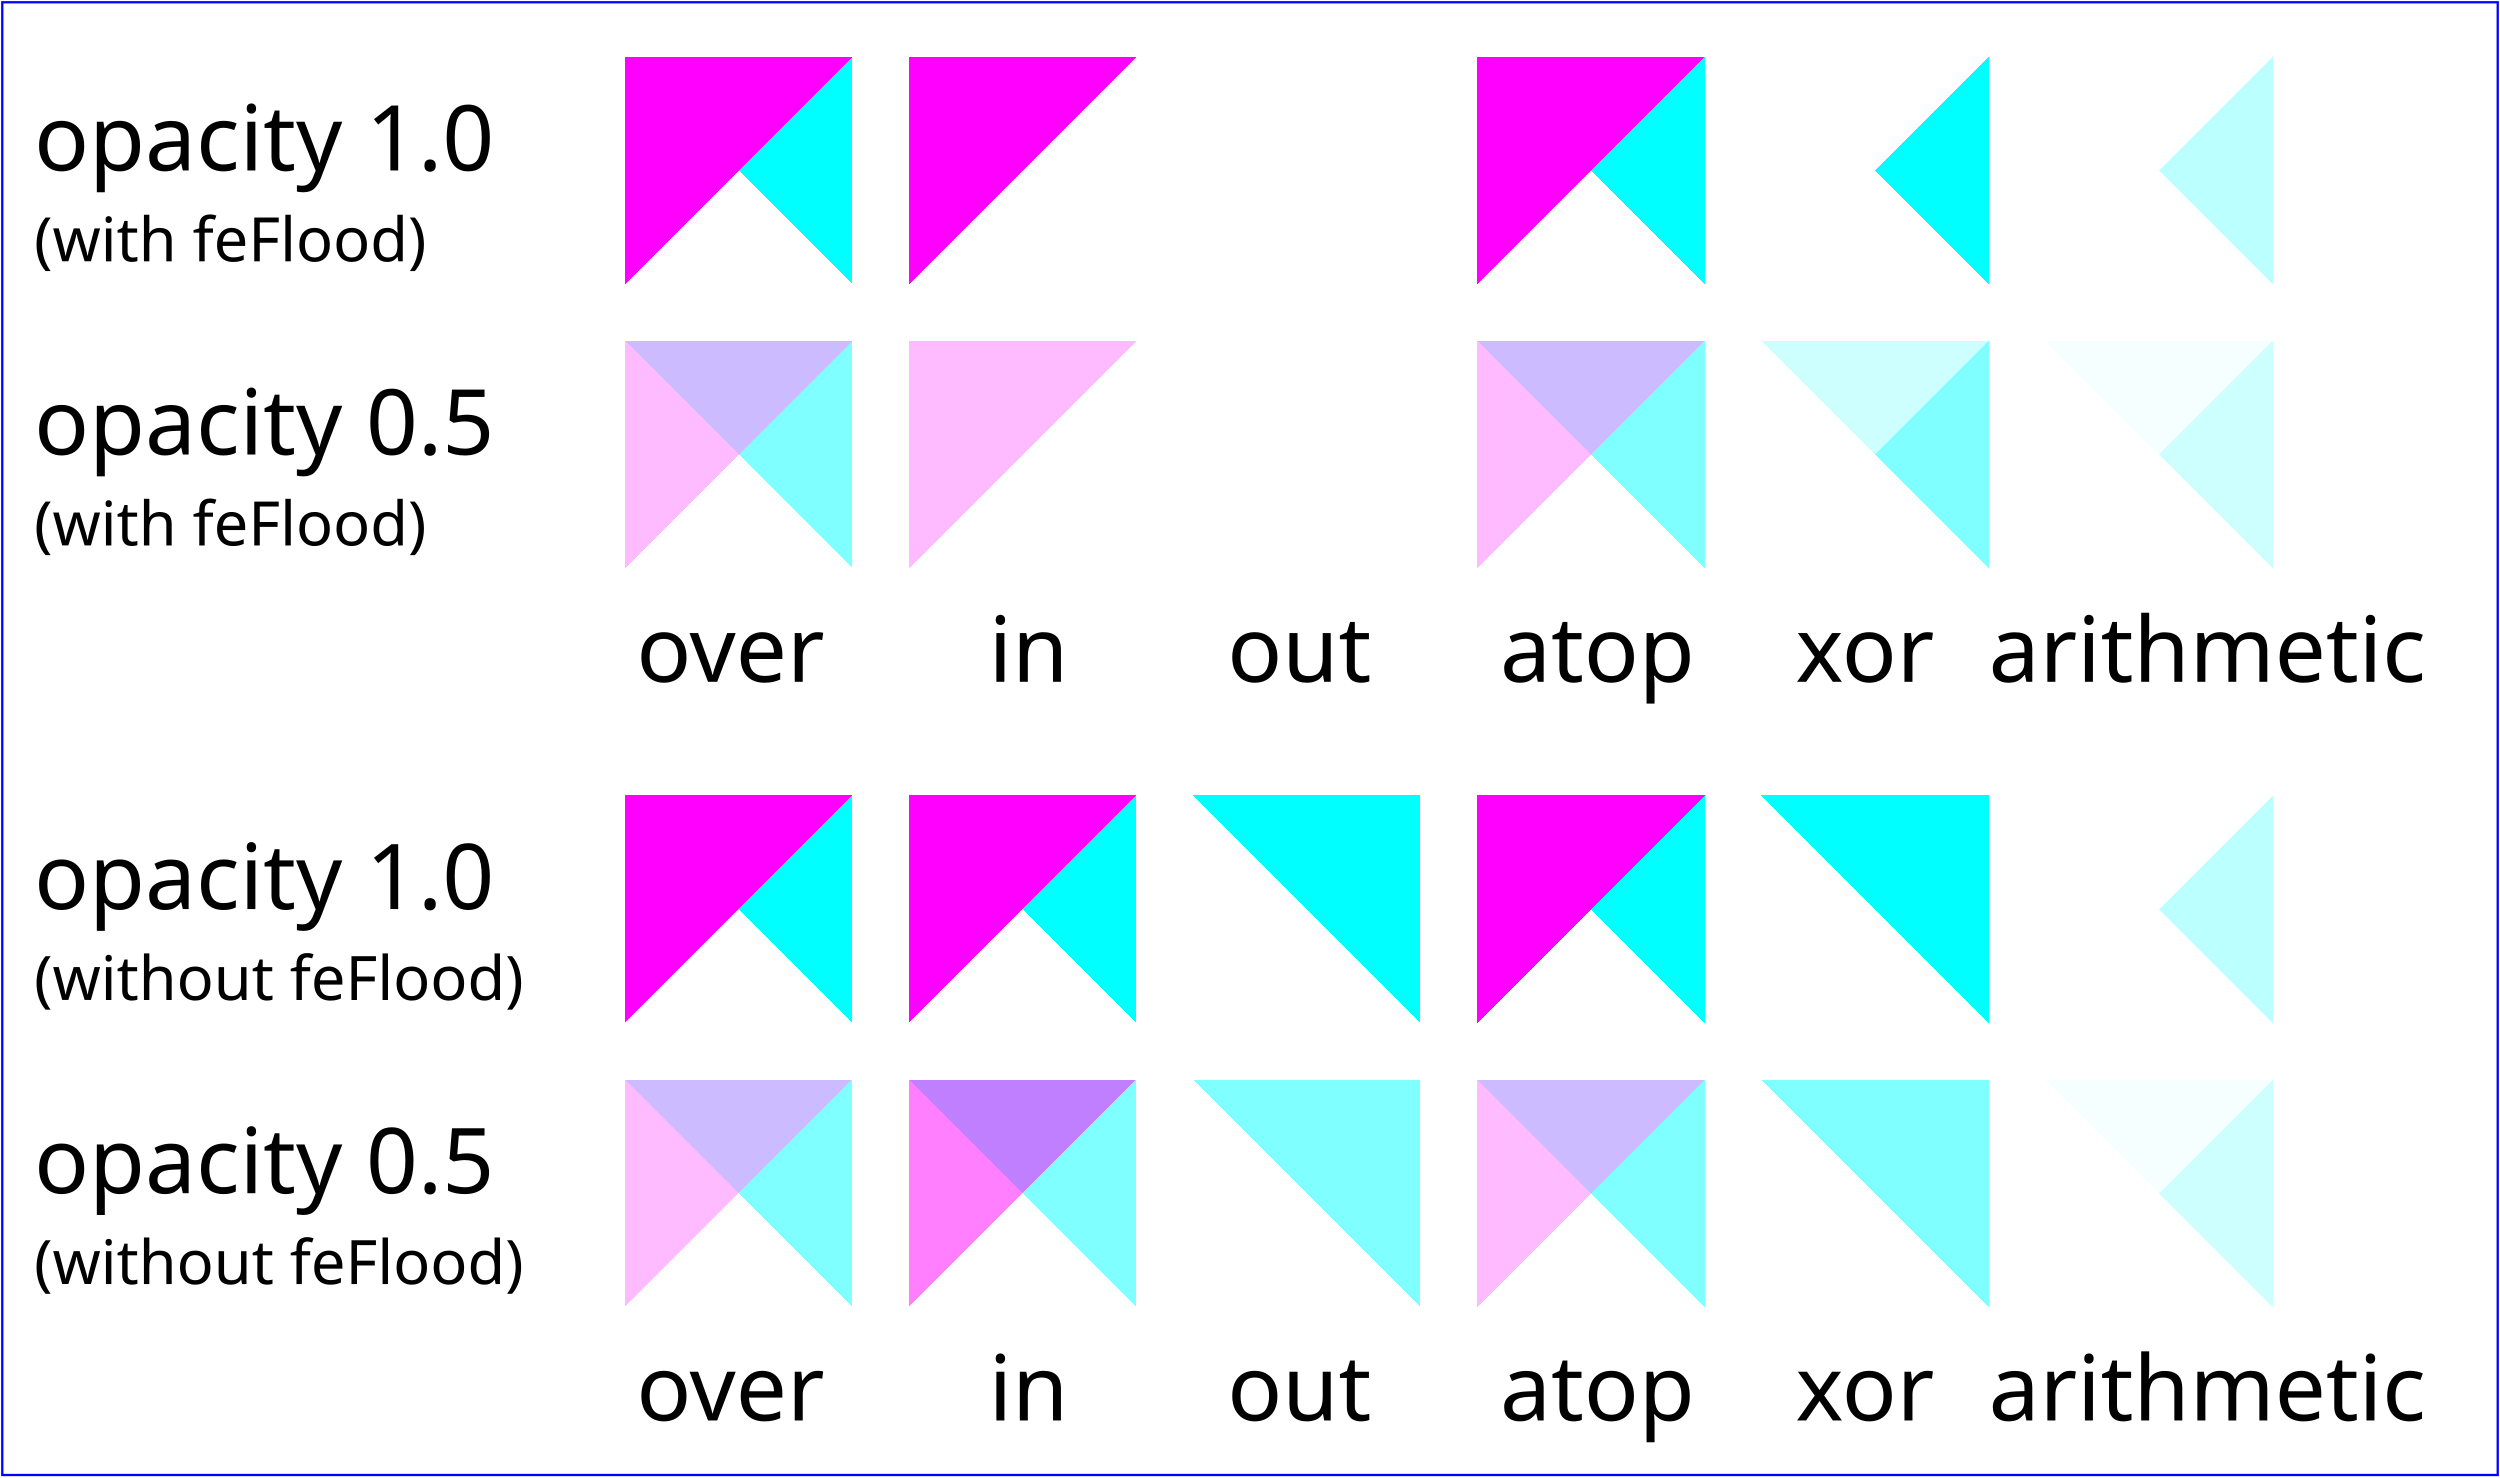
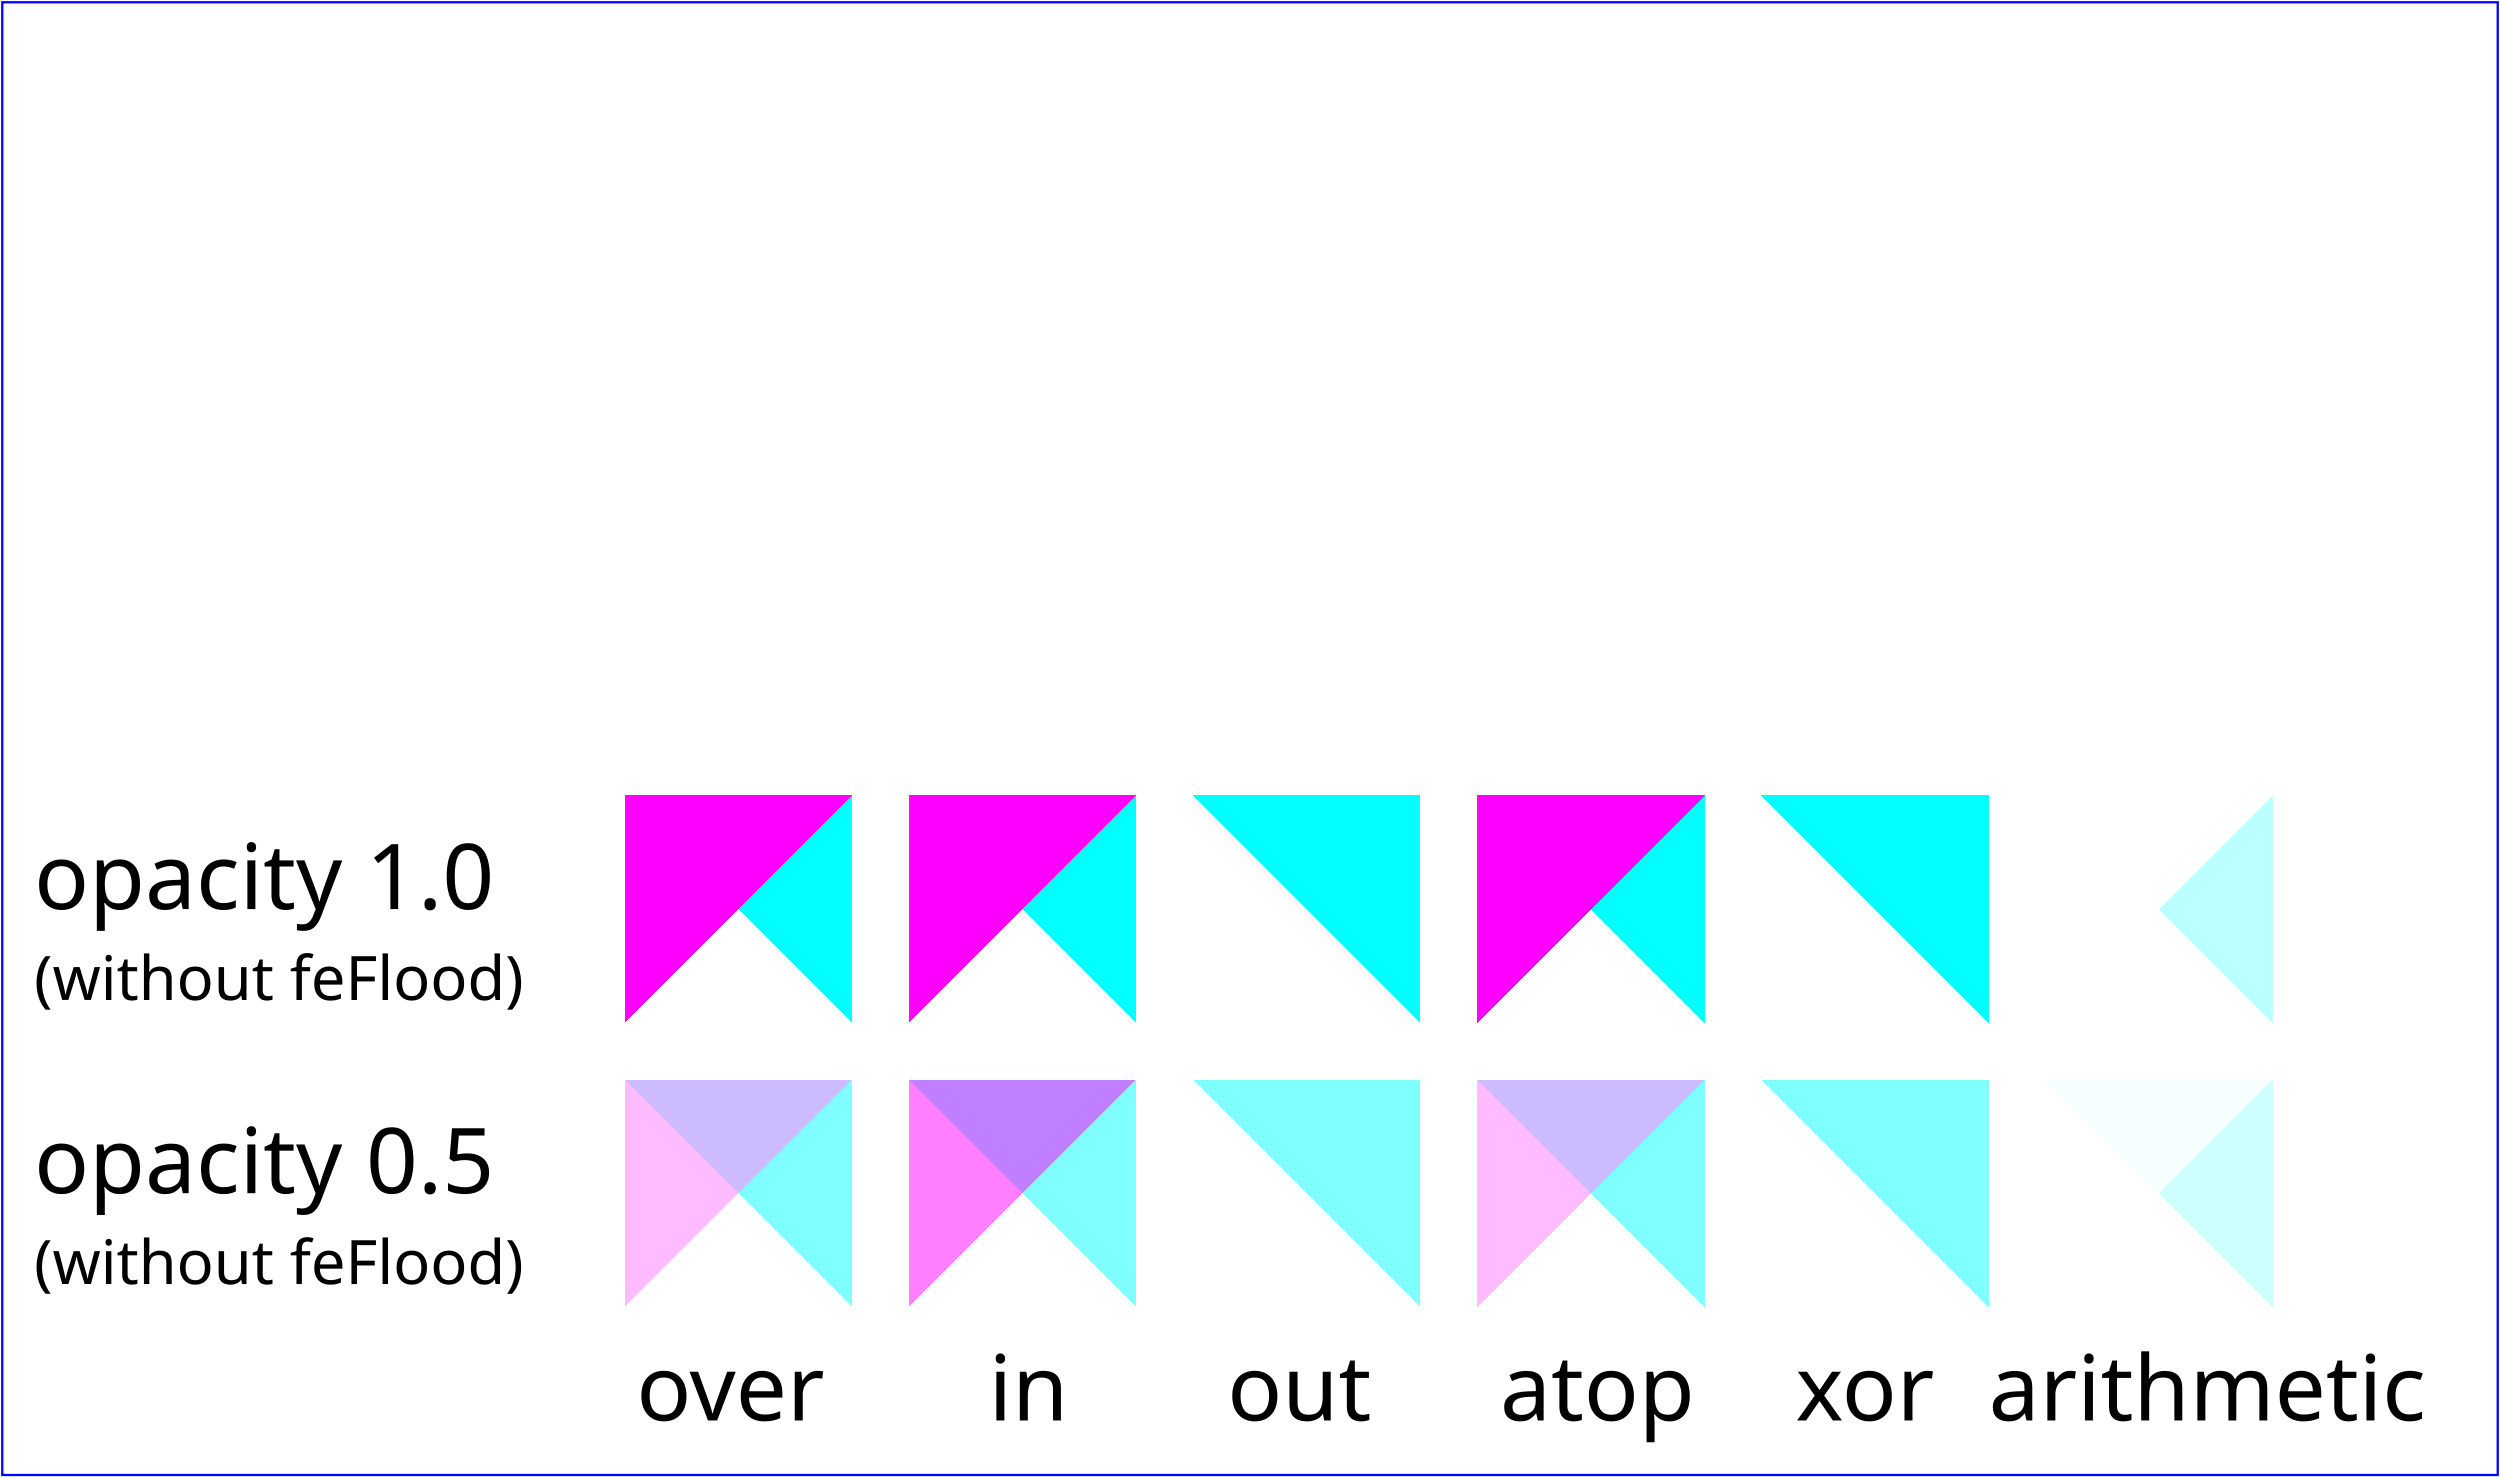
<svg xmlns="http://www.w3.org/2000/svg" xmlns:xlink="http://www.w3.org/1999/xlink" width="330" height="195" viewBox="0 0 1100 650" version="1.1">
  <defs>
-     <filter id="overFlood" filterUnits="objectBoundingBox" x="-5%" y="-5%" width="110%" height="110%">
-       <feFlood flood-color="#ffffff" flood-opacity="1" result="flood" />
-       <feComposite in="SourceGraphic" in2="BackgroundImage" operator="over" result="comp" />
-       <feMerge>
-         <feMergeNode in="flood" />
-         <feMergeNode in="comp" />
-       </feMerge>
-     </filter>
-     <filter id="inFlood" filterUnits="objectBoundingBox" x="-5%" y="-5%" width="110%" height="110%">
-       <feFlood flood-color="#ffffff" flood-opacity="1" result="flood" />
-       <feComposite in="SourceGraphic" in2="BackgroundImage" operator="in" result="comp" />
-       <feMerge>
-         <feMergeNode in="flood" />
-         <feMergeNode in="comp" />
-       </feMerge>
-     </filter>
-     <filter id="outFlood" filterUnits="objectBoundingBox" x="-5%" y="-5%" width="110%" height="110%">
-       <feFlood flood-color="#ffffff" flood-opacity="1" result="flood" />
-       <feComposite in="SourceGraphic" in2="BackgroundImage" operator="out" result="comp" />
-       <feMerge>
-         <feMergeNode in="flood" />
-         <feMergeNode in="comp" />
-       </feMerge>
-     </filter>
-     <filter id="atopFlood" filterUnits="objectBoundingBox" x="-5%" y="-5%" width="110%" height="110%">
-       <feFlood flood-color="#ffffff" flood-opacity="1" result="flood" />
-       <feComposite in="SourceGraphic" in2="BackgroundImage" operator="atop" result="comp" />
-       <feMerge>
-         <feMergeNode in="flood" />
-         <feMergeNode in="comp" />
-       </feMerge>
-     </filter>
-     <filter id="xorFlood" filterUnits="objectBoundingBox" x="-5%" y="-5%" width="110%" height="110%">
-       <feFlood flood-color="#ffffff" flood-opacity="1" result="flood" />
-       <feComposite in="SourceGraphic" in2="BackgroundImage" operator="xor" result="comp" />
-       <feMerge>
-         <feMergeNode in="flood" />
-         <feMergeNode in="comp" />
-       </feMerge>
-     </filter>
-     <filter id="arithmeticFlood" filterUnits="objectBoundingBox" x="-5%" y="-5%" width="110%" height="110%">
-       <feFlood flood-color="#ffffff" flood-opacity="1" result="flood" />
-       <feComposite in="SourceGraphic" in2="BackgroundImage" result="comp" operator="arithmetic" k1=".5" k2=".5" k3=".5" k4=".5" />
-       <feMerge>
-         <feMergeNode in="flood" />
-         <feMergeNode in="comp" />
-       </feMerge>
-     </filter>
    <filter id="overNoFlood" filterUnits="objectBoundingBox" x="-5%" y="-5%" width="110%" height="110%">
      <feComposite in="SourceGraphic" in2="BackgroundImage" operator="over" result="comp" />
    </filter>
    <filter id="inNoFlood" filterUnits="objectBoundingBox" x="-5%" y="-5%" width="110%" height="110%">
      <feComposite in="SourceGraphic" in2="BackgroundImage" operator="in" result="comp" />
    </filter>
    <filter id="outNoFlood" filterUnits="objectBoundingBox" x="-5%" y="-5%" width="110%" height="110%">
      <feComposite in="SourceGraphic" in2="BackgroundImage" operator="out" result="comp" />
    </filter>
    <filter id="atopNoFlood" filterUnits="objectBoundingBox" x="-5%" y="-5%" width="110%" height="110%">
      <feComposite in="SourceGraphic" in2="BackgroundImage" operator="atop" result="comp" />
    </filter>
    <filter id="xorNoFlood" filterUnits="objectBoundingBox" x="-5%" y="-5%" width="110%" height="110%">
      <feComposite in="SourceGraphic" in2="BackgroundImage" operator="xor" result="comp" />
    </filter>
    <filter id="arithmeticNoFlood" filterUnits="objectBoundingBox" x="-5%" y="-5%" width="110%" height="110%">
      <feComposite in="SourceGraphic" in2="BackgroundImage" result="comp" operator="arithmetic" k1=".5" k2=".5" k3=".5" k4=".5" />
    </filter>
    <path id="Blue100" d="M 0 0 L 100 0 L 100 100 z" fill="#00ffff" />
    <path id="Red100" d="M 0 0 L 0 100 L 100 0 z" fill="#ff00ff" />
    <path id="Blue50" d="M 0 125 L 100 125 L 100 225 z" fill="#00ffff" fill-opacity=".5" />
    <path id="Red50" d="M 0 125 L 0 225 L 100 125 z" fill="#ff00ff" fill-opacity=".5" />
    <g id="TwoBlueTriangles">
      <use xlink:href="#Blue100" />
      <use xlink:href="#Blue50" />
    </g>
    <g id="BlueTriangles">
      <use transform="translate(275,25)" xlink:href="#TwoBlueTriangles" />
      <use transform="translate(400,25)" xlink:href="#TwoBlueTriangles" />
      <use transform="translate(525,25)" xlink:href="#TwoBlueTriangles" />
      <use transform="translate(650,25)" xlink:href="#TwoBlueTriangles" />
      <use transform="translate(775,25)" xlink:href="#TwoBlueTriangles" />
      <use transform="translate(900,25)" xlink:href="#TwoBlueTriangles" />
    </g>
  </defs>
  <rect fill="none" stroke="blue" x="1" y="1" width="1098" height="648" />
  <g font-family="Verdana" font-size="40" shape-rendering="crispEdges">
-     <g enable-background="new">
-       <text x="15" y="75">opacity 1.0</text>
-       <text x="15" y="115" font-size="27">(with feFlood)</text>
-       <text x="15" y="200">opacity 0.5</text>
-       <text x="15" y="240" font-size="27">(with feFlood)</text>
-       <use xlink:href="#BlueTriangles" />
-       <g transform="translate(275,25)">
-         <use xlink:href="#Red100" filter="url(#overFlood)" />
-         <use xlink:href="#Red50" filter="url(#overFlood)" />
-         <text x="5" y="275">over</text>
-       </g>
-       <g transform="translate(400,25)">
-         <use xlink:href="#Red100" filter="url(#inFlood)" />
-         <use xlink:href="#Red50" filter="url(#inFlood)" />
-         <text x="35" y="275">in</text>
-       </g>
-       <g transform="translate(525,25)">
-         <use xlink:href="#Red100" filter="url(#outFlood)" />
-         <use xlink:href="#Red50" filter="url(#outFlood)" />
-         <text x="15" y="275">out</text>
-       </g>
-       <g transform="translate(650,25)">
-         <use xlink:href="#Red100" filter="url(#atopFlood)" />
-         <use xlink:href="#Red50" filter="url(#atopFlood)" />
-         <text x="10" y="275">atop</text>
-       </g>
-       <g transform="translate(775,25)">
-         <use xlink:href="#Red100" filter="url(#xorFlood)" />
-         <use xlink:href="#Red50" filter="url(#xorFlood)" />
-         <text x="15" y="275">xor</text>
-       </g>
-       <g transform="translate(900,25)">
-         <use xlink:href="#Red100" filter="url(#arithmeticFlood)" />
-         <use xlink:href="#Red50" filter="url(#arithmeticFlood)" />
-         <text x="-25" y="275">arithmetic</text>
-       </g>
-     </g>
    <g transform="translate(0,325)" enable-background="new">
      <text x="15" y="75">opacity 1.0</text>
      <text x="15" y="115" font-size="27">(without feFlood)</text>
      <text x="15" y="200">opacity 0.5</text>
      <text x="15" y="240" font-size="27">(without feFlood)</text>
      <use xlink:href="#BlueTriangles" />
      <g transform="translate(275,25)">
        <use xlink:href="#Red100" filter="url(#overNoFlood)" />
        <use xlink:href="#Red50" filter="url(#overNoFlood)" />
        <text x="5" y="275">over</text>
      </g>
      <g transform="translate(400,25)">
        <use xlink:href="#Red100" filter="url(#inNoFlood)" />
        <use xlink:href="#Red50" filter="url(#inNoFlood)" />
        <text x="35" y="275">in</text>
      </g>
      <g transform="translate(525,25)">
        <use xlink:href="#Red100" filter="url(#outNoFlood)" />
        <use xlink:href="#Red50" filter="url(#outNoFlood)" />
        <text x="15" y="275">out</text>
      </g>
      <g transform="translate(650,25)">
        <use xlink:href="#Red100" filter="url(#atopNoFlood)" />
        <use xlink:href="#Red50" filter="url(#atopNoFlood)" />
        <text x="10" y="275">atop</text>
      </g>
      <g transform="translate(775,25)">
        <use xlink:href="#Red100" filter="url(#xorNoFlood)" />
        <use xlink:href="#Red50" filter="url(#xorNoFlood)" />
        <text x="15" y="275">xor</text>
      </g>
      <g transform="translate(900,25)">
        <use xlink:href="#Red100" filter="url(#arithmeticNoFlood)" />
        <use xlink:href="#Red50" filter="url(#arithmeticNoFlood)" />
        <text x="-25" y="275">arithmetic</text>
      </g>
    </g>
  </g>
</svg>
